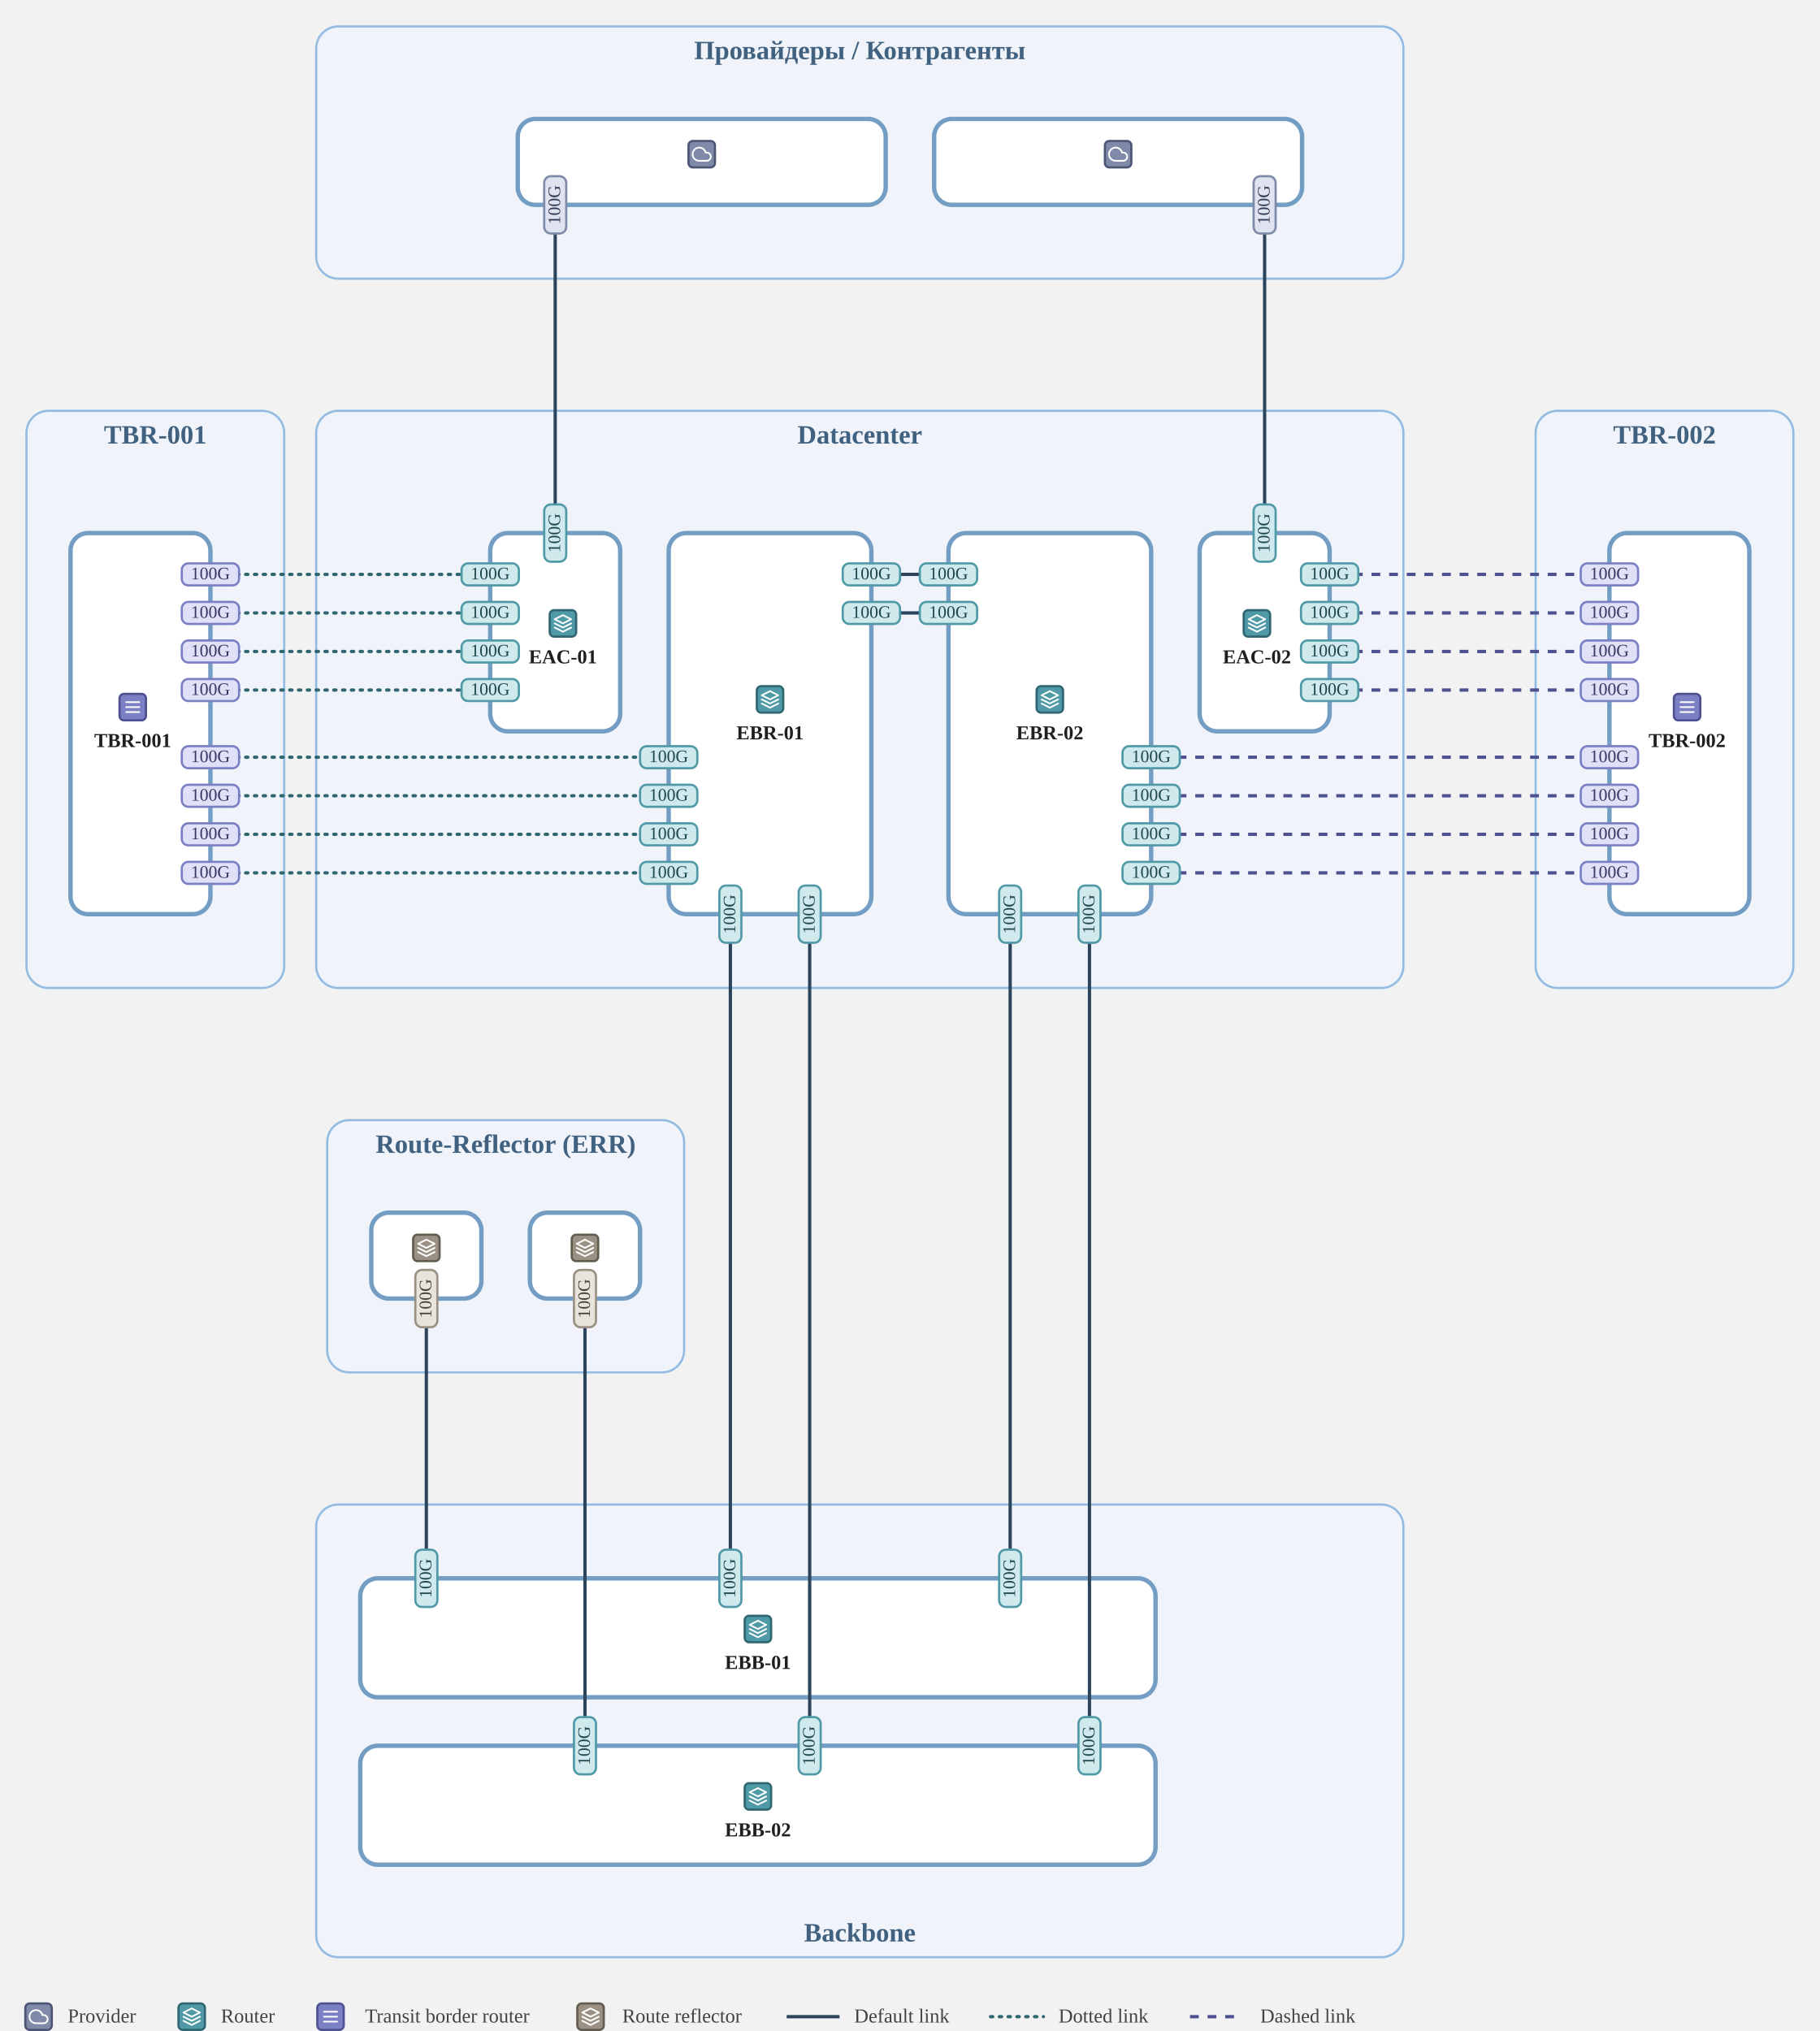
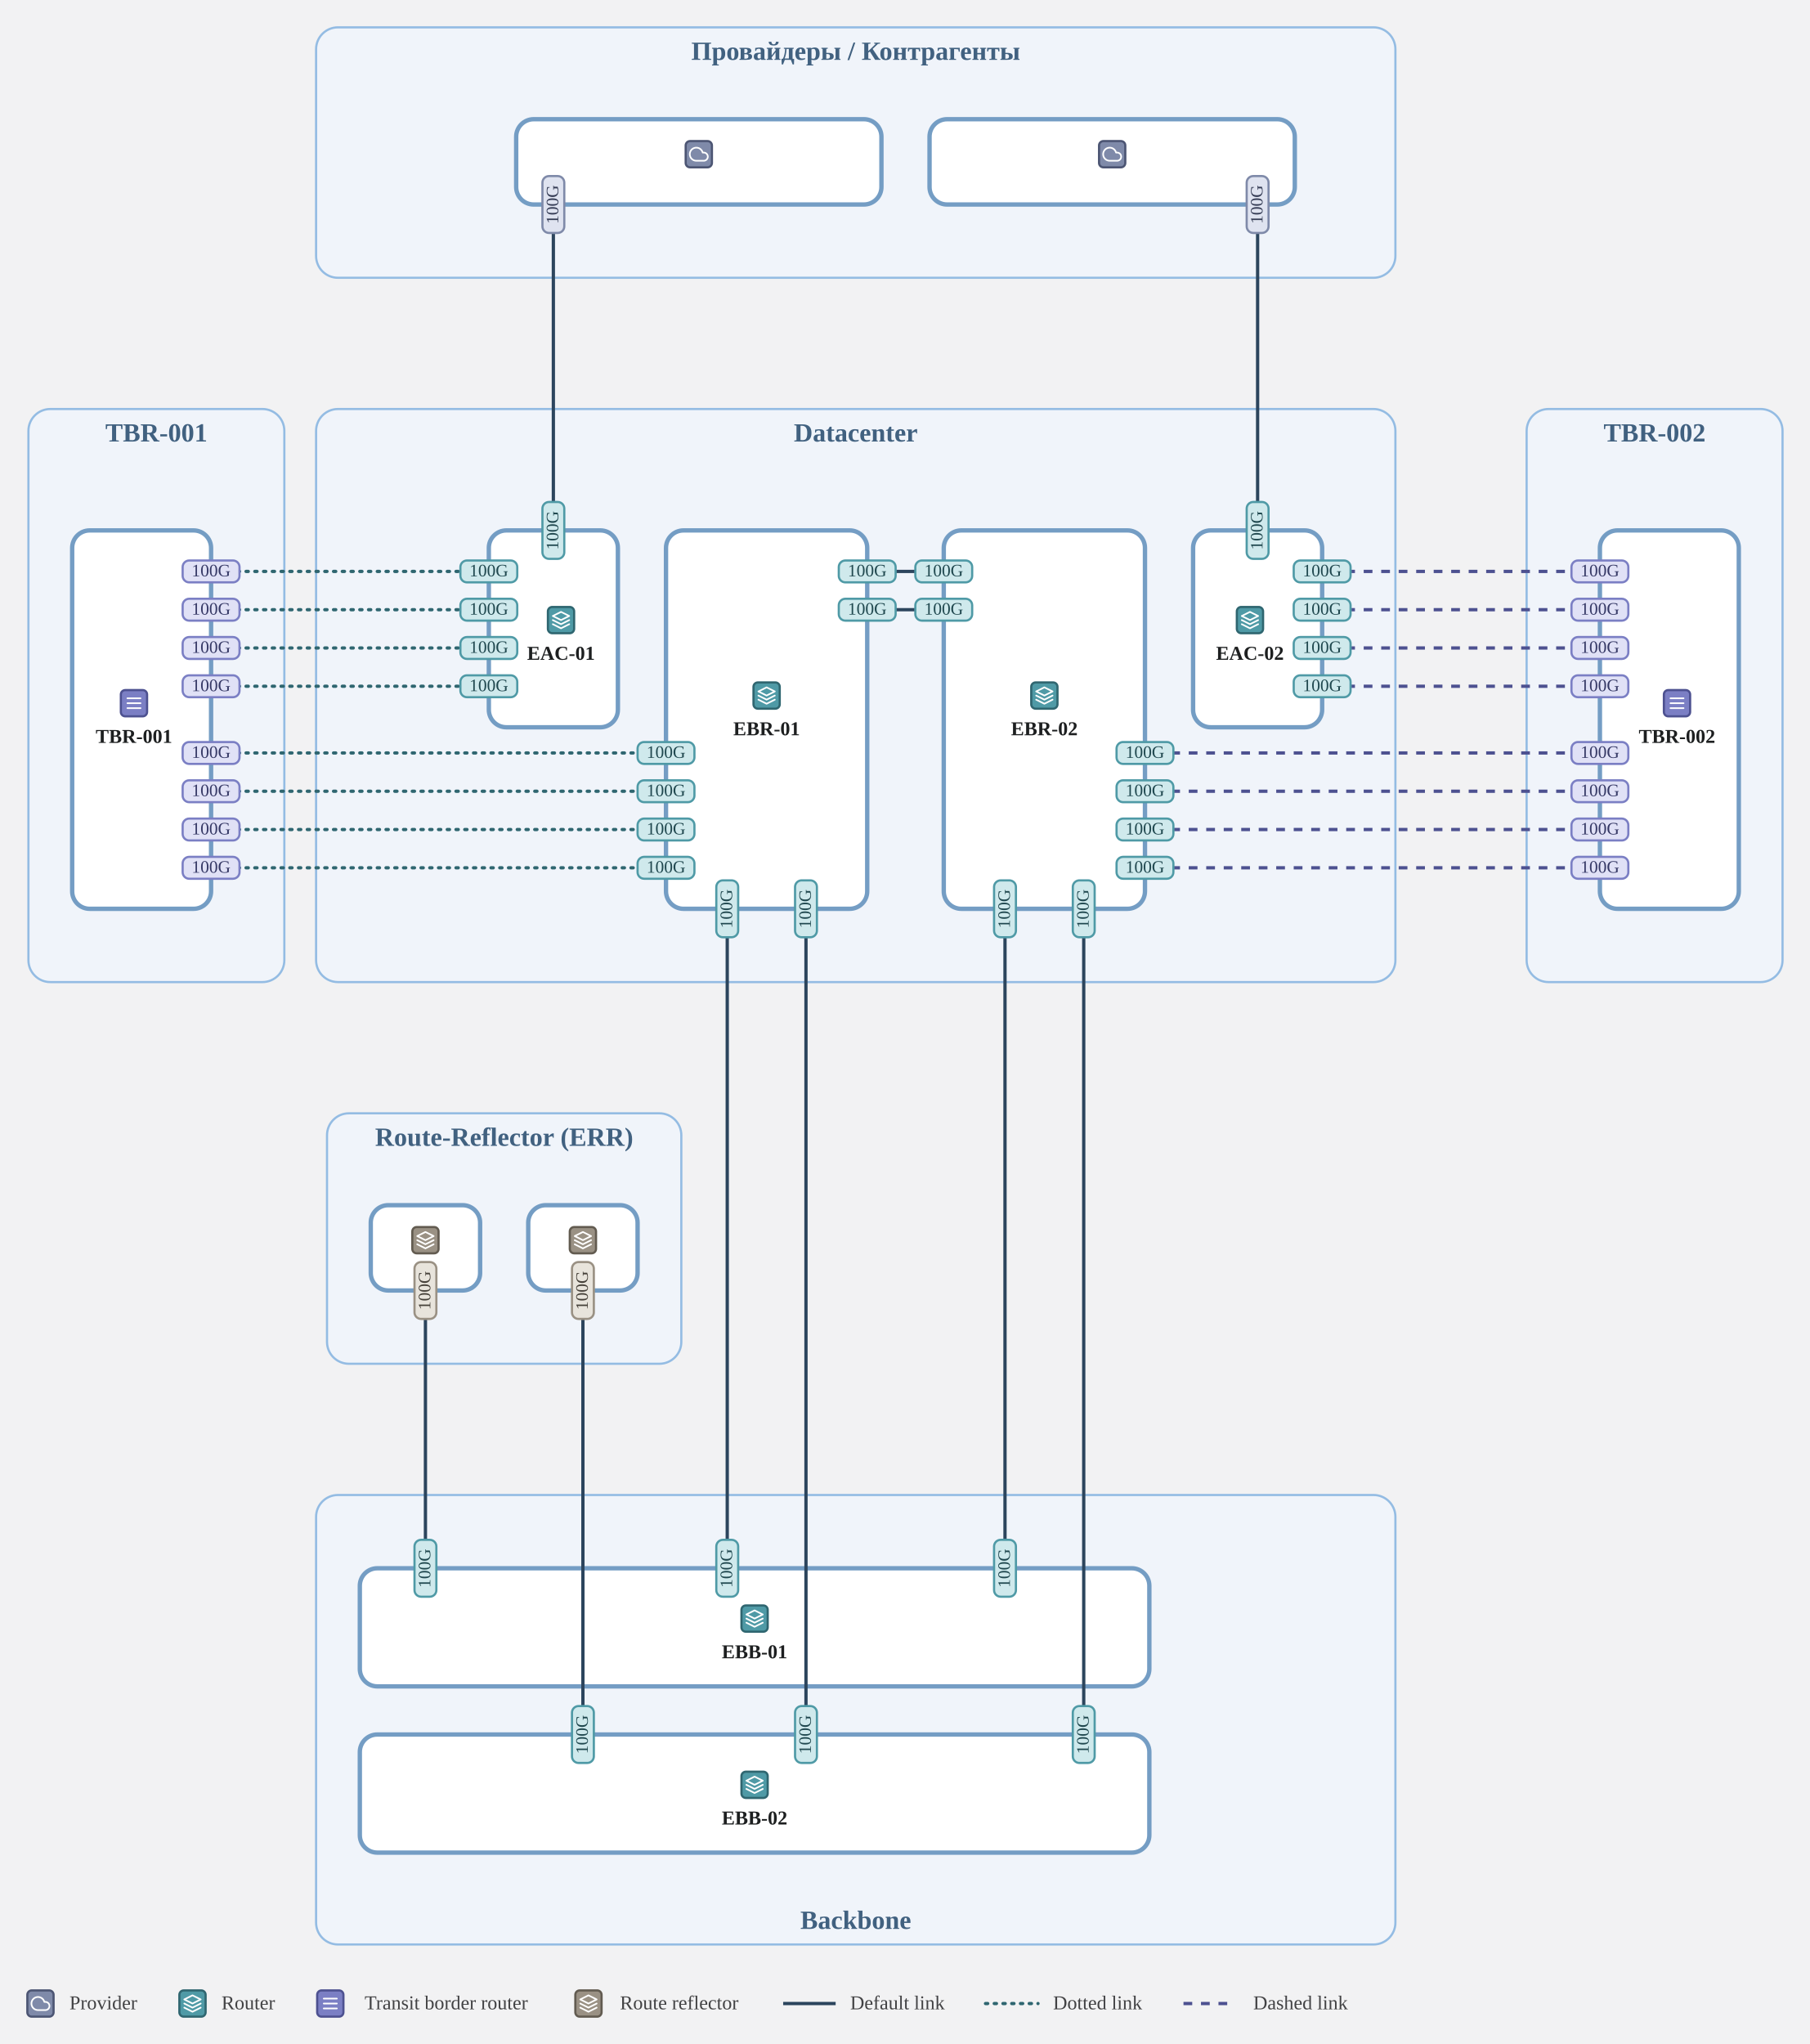
- <svg xmlns="http://www.w3.org/2000/svg" class="portograph network" viewBox="0 0 826.039 922" width="826.039" height="922">
+ <svg xmlns="http://www.w3.org/2000/svg" class="portograph network" viewBox="-1 -0.5 827.539 934.5" width="827.539" height="934.5">
  <defs>
    <style type="text/css">.pg-canvas{fill:#f2f2f3}
.group-box{fill:#eef6ff;fill-opacity:0.55;stroke:#94bce3;stroke-dasharray:none}
.group-label{fill:#416180}
.node-body{fill:#ffffff;stroke:#749dc4}
.node-label{fill:#1d1f20}
.node-description{fill:#5d5d60;fill-opacity:1}
.icon-tile{fill:#749dc4;stroke:#416180}
.node-icon{fill:none;stroke:#ffffff;stroke-linecap:round;stroke-linejoin:round}
.pill{fill:#d6ebff;stroke:#749dc4}
.pill-label{fill:#2c455d}
.link-line{fill:none;stroke:#2c455d}
.link-label{fill:#5d5d60}
.multiplicity-label{fill:#416180}
.legend-label{fill:#424244}
.overlay-line{stroke:#7b7fc4;stroke-opacity:0.6}
.overlay-endpoint{fill:#7b7fc4;stroke:none}
.icon-tile.provider{fill:#7f8aa9;stroke:#4c5573}
.node-icon.provider{stroke:#ffffff}
.pill.provider{fill:#dfe3f0;stroke:#7f8aa9}
.pill-label.provider{fill:#353c55}
.icon-tile.router{fill:#4f9aa6;stroke:#2f6670}
.node-icon.router{stroke:#ffffff}
.pill.router{fill:#cfe9ec;stroke:#4f9aa6}
.pill-label.router{fill:#20484f}
.icon-tile.tbr{fill:#7b7fc4;stroke:#4d5190}
.node-icon.tbr{stroke:#ffffff}
.pill.tbr{fill:#e0e1f6;stroke:#7b7fc4}
.pill-label.tbr{fill:#363966}
.icon-tile.rr{fill:#9a9184;stroke:#625b50}
.node-icon.rr{stroke:#ffffff}
.pill.rr{fill:#e8e4dc;stroke:#9a9184}
.pill-label.rr{fill:#46413a}
.link-line.dotted{stroke:#2f6670;stroke-dasharray:1 3;stroke-linecap:round}
.link-line.dashed{stroke:#4d5190;stroke-dasharray:4 4}
.pill.uplink{fill:#94bce3}
.pill-label.uplink{fill:#2c455d}
.pill.downlink{fill:#d6ebff}
.pill-label.downlink{fill:#2c455d}
.pill.peer{fill:#c4c6ea}
.pill-label.peer{fill:#363966}
.pill.mgmt{fill:#d3cdc1}
.pill-label.mgmt{fill:#46413a}
.pill.lag{fill:#a9d6db}
.pill-label.lag{fill:#20484f}
.pill.loopback{fill:none;stroke:#94bce3}
.pill.up{stroke:#2c455d}
.pill.down{stroke:#597ea3;stroke-dasharray:2 2}
.pill.admin-down{stroke:#98989b;stroke-dasharray:2 2;fill:#e7e7ea}
.pill-label.admin-down{fill:#5d5d60}
.pill.degraded{stroke:#1d1f20;stroke-dasharray:none}
.port.unused{opacity:0.45}
@media (prefers-color-scheme: dark){
  .pg-canvas{fill:#1d2d3d}
  .group-box{fill:#2c455d;fill-opacity:0.55;stroke:#597ea3;stroke-dasharray:none}
  .group-label{fill:#b5d9fd}
  .node-body{fill:#1d2d3d;stroke:#94bce3}
  .node-label{fill:#eef6ff}
  .node-description{fill:#b5d9fd;fill-opacity:1}
  .icon-tile{fill:#749dc4;stroke:#b5d9fd}
  .node-icon{fill:none;stroke:#ffffff;stroke-linecap:round;stroke-linejoin:round}
  .pill{fill:#2c455d;stroke:#94bce3}
  .pill-label{fill:#d6ebff}
  .link-line{fill:none;stroke:#b5d9fd}
  .link-label{fill:#b5d9fd}
  .multiplicity-label{fill:#d6ebff}
  .legend-label{fill:#d6ebff}
  .overlay-line{stroke:#a2a5d9;stroke-opacity:0.6}
  .overlay-endpoint{fill:#a2a5d9;stroke:none}
  .icon-tile.provider{fill:#7f8aa9;stroke:#c3cadf}
  .node-icon.provider{stroke:#ffffff}
  .pill.provider{fill:#353c55;stroke:#a3adc7}
  .pill-label.provider{fill:#dfe3f0}
  .icon-tile.router{fill:#4f9aa6;stroke:#a9d6db}
  .node-icon.router{stroke:#ffffff}
  .pill.router{fill:#20484f;stroke:#7dbcc4}
  .pill-label.router{fill:#cfe9ec}
  .icon-tile.tbr{fill:#7b7fc4;stroke:#c4c6ea}
  .node-icon.tbr{stroke:#ffffff}
  .pill.tbr{fill:#363966;stroke:#a2a5d9}
  .pill-label.tbr{fill:#e0e1f6}
  .icon-tile.rr{fill:#9a9184;stroke:#d3cdc1}
  .node-icon.rr{stroke:#ffffff}
  .pill.rr{fill:#46413a;stroke:#b8b0a2}
  .pill-label.rr{fill:#e8e4dc}
  .link-line.dotted{stroke:#7dbcc4;stroke-dasharray:1 3;stroke-linecap:round}
  .link-line.dashed{stroke:#a2a5d9;stroke-dasharray:4 4}
  .pill.uplink{fill:#597ea3}
  .pill-label.uplink{fill:#eef6ff}
  .pill.downlink{fill:#2c455d}
  .pill-label.downlink{fill:#eef6ff}
  .pill.peer{fill:#363966}
  .pill-label.peer{fill:#e0e1f6}
  .pill.mgmt{fill:#46413a}
  .pill-label.mgmt{fill:#e8e4dc}
  .pill.lag{fill:#20484f}
  .pill-label.lag{fill:#cfe9ec}
  .pill.loopback{fill:none;stroke:#749dc4}
  .pill.up{stroke:#d6ebff}
  .pill.down{stroke:#94bce3;stroke-dasharray:2 2}
  .pill.admin-down{stroke:#749dc4;stroke-dasharray:2 2;fill:#1d2d3d}
  .pill-label.admin-down{fill:#94bce3}
  .pill.degraded{stroke:#ffffff;stroke-dasharray:none}
  .port.unused{opacity:0.45}
}
@media print{
  .pg-canvas{fill:#ffffff}
  .group-box{fill:none;fill-opacity:1;stroke:#98989b;stroke-dasharray:none}
  .group-label{fill:#5d5d60}
  .node-body{fill:#ffffff;stroke:#424244}
  .node-label{fill:#000000}
  .node-description{fill:#5d5d60;fill-opacity:1}
  .icon-tile{fill:#7a7a7d;stroke:#2b2b2d}
  .node-icon{fill:none;stroke:#ffffff;stroke-linecap:round;stroke-linejoin:round}
  .pill{fill:#f5f5f8;stroke:#7a7a7d}
  .pill-label{fill:#000000}
  .link-line{fill:none;stroke:#000000}
  .link-label{fill:#5d5d60}
  .multiplicity-label{fill:#000000}
  .legend-label{fill:#000000}
  .overlay-line{stroke:#7a7a7d;stroke-opacity:0.7}
  .overlay-endpoint{fill:#7a7a7d;stroke:none}
  .icon-tile.provider{fill:#d4d4d7;stroke:#2b2b2d}
  .node-icon.provider{stroke:#2b2b2d}
  .pill.provider{fill:#f5f5f8;stroke:#7a7a7d}
  .pill-label.provider{fill:#000000}
  .icon-tile.router{fill:#5d5d60;stroke:#2b2b2d}
  .node-icon.router{stroke:#ffffff}
  .pill.router{fill:#f5f5f8;stroke:#7a7a7d}
  .pill-label.router{fill:#000000}
  .icon-tile.tbr{fill:#98989b;stroke:#2b2b2d}
  .node-icon.tbr{stroke:#ffffff}
  .pill.tbr{fill:#f5f5f8;stroke:#7a7a7d}
  .pill-label.tbr{fill:#000000}
  .icon-tile.rr{fill:#2b2b2d;stroke:#2b2b2d}
  .node-icon.rr{stroke:#ffffff}
  .pill.rr{fill:#f5f5f8;stroke:#7a7a7d}
  .pill-label.rr{fill:#000000}
  .link-line.dotted{stroke:#5d5d60;stroke-dasharray:1 3;stroke-linecap:round}
  .link-line.dashed{stroke:#5d5d60;stroke-dasharray:4 4}
  .pill.uplink{fill:#b7b7ba}
  .pill-label.uplink{fill:#000000}
  .pill.downlink{fill:#f5f5f8}
  .pill-label.downlink{fill:#000000}
  .pill.peer{fill:#d4d4d7}
  .pill-label.peer{fill:#000000}
  .pill.mgmt{fill:#e7e7ea}
  .pill-label.mgmt{fill:#000000}
  .pill.lag{fill:#98989b}
  .pill-label.lag{fill:#000000}
  .pill.loopback{fill:none;stroke:#98989b}
  .pill.up{stroke:#000000}
  .pill.down{stroke:#5d5d60;stroke-dasharray:2 2}
  .pill.admin-down{stroke:#7a7a7d;stroke-dasharray:2 2;fill:#ffffff}
  .pill-label.admin-down{fill:#7a7a7d}
  .pill.degraded{stroke:#000000;stroke-dasharray:3 1}
  .port.unused{opacity:0.45}
}
.pg-w-1{stroke-width:1px!important}
.pg-w-1_5{stroke-width:1.5px!important}
.pg-w-2{stroke-width:2px!important}
.pg-f-8-400{font-family:Arial, Helvetica, sans-serif!important;font-size:8px!important;font-weight:400!important;letter-spacing:normal!important;font-stretch:normal!important;text-transform:none!important;word-spacing:normal!important;writing-mode:horizontal-tb!important;dominant-baseline:auto!important}
.pg-f-9-700{font-family:Arial, Helvetica, sans-serif!important;font-size:9px!important;font-weight:700!important;letter-spacing:normal!important;font-stretch:normal!important;text-transform:none!important;word-spacing:normal!important;writing-mode:horizontal-tb!important;dominant-baseline:auto!important}
.pg-f-12-700{font-family:Arial, Helvetica, sans-serif!important;font-size:12px!important;font-weight:700!important;letter-spacing:normal!important;font-stretch:normal!important;text-transform:none!important;word-spacing:normal!important;writing-mode:horizontal-tb!important;dominant-baseline:auto!important}
.pg-f-9-400{font-family:Arial, Helvetica, sans-serif!important;font-size:9px!important;font-weight:400!important;letter-spacing:normal!important;font-stretch:normal!important;text-transform:none!important;word-spacing:normal!important;writing-mode:horizontal-tb!important;dominant-baseline:auto!important}</style>
    <symbol id="pg-icon-cloud" viewBox="0 0 24 24">
      <path d="M18 10h-1.26A8 8 0 109 20h9a5 5 0 000-10z" />
    </symbol>
    <symbol id="pg-icon-router" viewBox="0 0 24 24">
      <path d="M12 2L2 7l10 5 10-5-10-5zM2 17l10 5 10-5M2 12l10 5 10-5" />
    </symbol>
    <symbol id="pg-icon-switch" viewBox="0 0 24 24">
      <path d="M4 6h16M4 12h16M4 18h16" />
    </symbol>
  </defs>
-   <rect class="pg-canvas" x="0" y="0" width="826.039" height="922" />
+   <rect class="pg-canvas" x="-1" y="-0.5" width="827.539" height="934.5" />
  <g class="groups">
    <g class="group" data-id="providers" data-node-class="provider">
      <rect class="group-box provider pg-w-1" x="143.524" y="12" width="493.505" height="114.5" rx="10" ry="10" />
    </g>
    <g class="group" data-id="datacenter" data-node-class="router">
      <rect class="group-box router pg-w-1" x="143.524" y="186.5" width="493.505" height="262" rx="10" ry="10" />
    </g>
    <g class="group" data-id="tbr-left" data-node-class="tbr">
      <rect class="group-box tbr pg-w-1" x="12" y="186.5" width="117.01" height="262" rx="10" ry="10" />
    </g>
    <g class="group" data-id="tbr-right" data-node-class="tbr">
      <rect class="group-box tbr pg-w-1" x="697.029" y="186.5" width="117.01" height="262" rx="10" ry="10" />
    </g>
    <g class="group" data-id="route-reflector" data-node-class="rr">
      <rect class="group-box rr pg-w-1" x="148.524" y="508.5" width="162" height="114.5" rx="10" ry="10" />
    </g>
    <g class="group" data-id="backbone" data-node-class="router">
      <rect class="group-box router pg-w-1" x="143.524" y="683" width="493.505" height="205.5" rx="10" ry="10" />
    </g>
  </g>
  <g class="nodes crossed-bars">
    <g class="node router" data-owner="EBB-01">
      <rect class="node-body router pg-w-2" x="163.524" y="716.5" width="360.995" height="54" rx="8" ry="8" />
    </g>
  </g>
  <g class="links">
    <g class="link" data-id="link-1">
      <path class="link-line pg-w-1_5" d="M252.015 93 L252.015 242" />
    </g>
    <g class="link" data-id="link-2">
      <path class="link-line pg-w-1_5" d="M574.024 93 L574.024 242" />
    </g>
    <g class="link" data-id="link-3">
      <path class="link-line pg-w-1_5" d="M395.52 278.25 L430.52 278.25" />
    </g>
    <g class="link" data-id="link-4">
      <path class="link-line pg-w-1_5" d="M395.52 260.75 L430.52 260.75" />
    </g>
    <g class="link dotted" data-id="link-5">
      <path class="link-line dotted pg-w-1_5" d="M95.51 260.75 L222.51 260.75" />
    </g>
    <g class="link dotted" data-id="link-6">
      <path class="link-line dotted pg-w-1_5" d="M95.51 343.75 L303.52 343.75" />
    </g>
    <g class="link dotted" data-id="link-7">
      <path class="link-line dotted pg-w-1_5" d="M95.51 278.25 L222.51 278.25" />
    </g>
    <g class="link dotted" data-id="link-8">
      <path class="link-line dotted pg-w-1_5" d="M95.51 361.25 L303.52 361.25" />
    </g>
    <g class="link dotted" data-id="link-9">
      <path class="link-line dotted pg-w-1_5" d="M95.51 295.75 L222.51 295.75" />
    </g>
    <g class="link dotted" data-id="link-10">
      <path class="link-line dotted pg-w-1_5" d="M95.51 378.75 L303.52 378.75" />
    </g>
    <g class="link dotted" data-id="link-11">
      <path class="link-line dotted pg-w-1_5" d="M95.51 313.25 L222.51 313.25" />
    </g>
    <g class="link dotted" data-id="link-12">
      <path class="link-line dotted pg-w-1_5" d="M95.51 396.25 L303.52 396.25" />
    </g>
    <g class="link dashed" data-id="link-13">
      <path class="link-line dashed pg-w-1_5" d="M730.529 260.75 L603.529 260.75" />
    </g>
    <g class="link dashed" data-id="link-14">
      <path class="link-line dashed pg-w-1_5" d="M730.529 343.75 L522.52 343.75" />
    </g>
    <g class="link dashed" data-id="link-15">
      <path class="link-line dashed pg-w-1_5" d="M730.529 278.25 L603.529 278.25" />
    </g>
    <g class="link dashed" data-id="link-16">
      <path class="link-line dashed pg-w-1_5" d="M730.529 361.25 L522.52 361.25" />
    </g>
    <g class="link dashed" data-id="link-17">
      <path class="link-line dashed pg-w-1_5" d="M730.529 295.75 L603.529 295.75" />
    </g>
    <g class="link dashed" data-id="link-18">
      <path class="link-line dashed pg-w-1_5" d="M730.529 378.75 L522.52 378.75" />
    </g>
    <g class="link dashed" data-id="link-19">
      <path class="link-line dashed pg-w-1_5" d="M730.529 313.25 L603.529 313.25" />
    </g>
    <g class="link dashed" data-id="link-20">
      <path class="link-line dashed pg-w-1_5" d="M730.529 396.25 L522.52 396.25" />
    </g>
    <g class="link" data-id="link-21">
      <path class="link-line pg-w-1_5" d="M331.52 415 L331.52 497.75 L331.52 633.75 L331.52 716.5" />
    </g>
    <g class="link" data-id="link-22">
      <path class="link-line pg-w-1_5" d="M193.524 589.5 L193.524 716.5" />
    </g>
    <g class="link" data-id="link-23">
      <path class="link-line pg-w-1_5" d="M458.52 415 L458.52 497.75 L458.52 633.75 L458.52 716.5" />
    </g>
    <g class="link" data-id="link-24">
      <path class="link-line pg-w-1_5" d="M367.52 415 L367.52 497.75 L367.52 633.75 L367.52 792.5" />
    </g>
    <g class="link" data-id="link-25">
      <path class="link-line pg-w-1_5" d="M265.524 589.5 L265.524 792.5" />
    </g>
    <g class="link" data-id="link-26">
      <path class="link-line pg-w-1_5" d="M494.52 415 L494.52 497.75 L494.52 633.75 L494.52 792.5" />
    </g>
  </g>
  <g class="nodes">
    <g class="node provider" data-id="provider-1">
      <rect class="node-body provider pg-w-2" x="235.015" y="54" width="167.005" height="39" rx="8" ry="8" />
      <rect class="icon-tile provider pg-w-1" x="312.517" y="64" width="12" height="12" rx="2" ry="2" />
      <use class="node-icon provider pg-w-2" href="#pg-icon-cloud" x="314.017" y="65.5" width="9" height="9" />
      <g class="port provider" data-id="provider-1.100G#1">
        <rect class="pill provider pg-w-1" x="247.015" y="80" width="10" height="26" rx="3" ry="3" />
        <text class="pill-label provider pg-f-8-400" data-owner="provider-1.100G#1" text-anchor="middle" transform="rotate(-90 252.0146 93)">
          <tspan x="252.015" y="95.242">100G</tspan>
        </text>
      </g>
    </g>
    <g class="node provider" data-id="provider-2">
      <rect class="node-body provider pg-w-2" x="424.02" y="54" width="167.005" height="39" rx="8" ry="8" />
      <rect class="icon-tile provider pg-w-1" x="501.522" y="64" width="12" height="12" rx="2" ry="2" />
      <use class="node-icon provider pg-w-2" href="#pg-icon-cloud" x="503.022" y="65.5" width="9" height="9" />
      <g class="port provider" data-id="provider-2.100G#1">
        <rect class="pill provider pg-w-1" x="569.024" y="80" width="10" height="26" rx="3" ry="3" />
        <text class="pill-label provider pg-f-8-400" data-owner="provider-2.100G#1" text-anchor="middle" transform="rotate(-90 574.0244 93)">
          <tspan x="574.024" y="95.242">100G</tspan>
        </text>
      </g>
    </g>
    <g class="node router" data-id="EAC-01">
      <rect class="node-body router pg-w-2" x="222.51" y="242" width="59.01" height="90" rx="8" ry="8" />
      <rect class="icon-tile router pg-w-1" x="249.515" y="277" width="12" height="12" rx="2" ry="2" />
      <use class="node-icon router pg-w-2" href="#pg-icon-router" x="251.015" y="278.5" width="9" height="9" />
      <text class="node-label router pg-f-9-700" data-owner="EAC-01" text-anchor="middle">
        <tspan x="255.515" y="301.147">EAC-01</tspan>
      </text>
      <g class="port router" data-id="EAC-01.100G#1">
        <rect class="pill router pg-w-1" x="247.015" y="229" width="10" height="26" rx="3" ry="3" />
        <text class="pill-label router pg-f-8-400" data-owner="EAC-01.100G#1" text-anchor="middle" transform="rotate(-90 252.0146 242)">
          <tspan x="252.015" y="244.242">100G</tspan>
        </text>
      </g>
      <g class="port router" data-id="EAC-01.100G#2">
        <rect class="pill router pg-w-1" x="209.51" y="255.75" width="26" height="10" rx="3" ry="3" />
        <text class="pill-label router pg-f-8-400" data-owner="EAC-01.100G#2" text-anchor="middle">
          <tspan x="222.51" y="262.992">100G</tspan>
        </text>
      </g>
      <g class="port router" data-id="EAC-01.100G#3">
        <rect class="pill router pg-w-1" x="209.51" y="273.25" width="26" height="10" rx="3" ry="3" />
        <text class="pill-label router pg-f-8-400" data-owner="EAC-01.100G#3" text-anchor="middle">
          <tspan x="222.51" y="280.492">100G</tspan>
        </text>
      </g>
      <g class="port router" data-id="EAC-01.100G#4">
        <rect class="pill router pg-w-1" x="209.51" y="290.75" width="26" height="10" rx="3" ry="3" />
        <text class="pill-label router pg-f-8-400" data-owner="EAC-01.100G#4" text-anchor="middle">
          <tspan x="222.51" y="297.992">100G</tspan>
        </text>
      </g>
      <g class="port router" data-id="EAC-01.100G#5">
        <rect class="pill router pg-w-1" x="209.51" y="308.25" width="26" height="10" rx="3" ry="3" />
        <text class="pill-label router pg-f-8-400" data-owner="EAC-01.100G#5" text-anchor="middle">
          <tspan x="222.51" y="315.492">100G</tspan>
        </text>
      </g>
    </g>
    <g class="node router" data-id="EBR-01">
      <rect class="node-body router pg-w-2" x="303.52" y="242" width="92" height="173" rx="8" ry="8" />
      <rect class="icon-tile router pg-w-1" x="343.52" y="311.5" width="12" height="12" rx="2" ry="2" />
      <use class="node-icon router pg-w-2" href="#pg-icon-router" x="345.02" y="313" width="9" height="9" />
      <text class="node-label router pg-f-9-700" data-owner="EBR-01" text-anchor="middle">
        <tspan x="349.52" y="335.647">EBR-01</tspan>
      </text>
      <g class="port router" data-id="EBR-01.100G#1">
        <rect class="pill router pg-w-1" x="382.52" y="273.25" width="26" height="10" rx="3" ry="3" />
        <text class="pill-label router pg-f-8-400" data-owner="EBR-01.100G#1" text-anchor="middle">
          <tspan x="395.52" y="280.492">100G</tspan>
        </text>
      </g>
      <g class="port router" data-id="EBR-01.100G#2">
        <rect class="pill router pg-w-1" x="382.52" y="255.75" width="26" height="10" rx="3" ry="3" />
        <text class="pill-label router pg-f-8-400" data-owner="EBR-01.100G#2" text-anchor="middle">
          <tspan x="395.52" y="262.992">100G</tspan>
        </text>
      </g>
      <g class="port router" data-id="EBR-01.100G#3">
        <rect class="pill router pg-w-1" x="290.52" y="338.75" width="26" height="10" rx="3" ry="3" />
        <text class="pill-label router pg-f-8-400" data-owner="EBR-01.100G#3" text-anchor="middle">
          <tspan x="303.52" y="345.992">100G</tspan>
        </text>
      </g>
      <g class="port router" data-id="EBR-01.100G#4">
        <rect class="pill router pg-w-1" x="290.52" y="356.25" width="26" height="10" rx="3" ry="3" />
        <text class="pill-label router pg-f-8-400" data-owner="EBR-01.100G#4" text-anchor="middle">
          <tspan x="303.52" y="363.492">100G</tspan>
        </text>
      </g>
      <g class="port router" data-id="EBR-01.100G#5">
        <rect class="pill router pg-w-1" x="290.52" y="373.75" width="26" height="10" rx="3" ry="3" />
        <text class="pill-label router pg-f-8-400" data-owner="EBR-01.100G#5" text-anchor="middle">
          <tspan x="303.52" y="380.992">100G</tspan>
        </text>
      </g>
      <g class="port router" data-id="EBR-01.100G#6">
        <rect class="pill router pg-w-1" x="290.52" y="391.25" width="26" height="10" rx="3" ry="3" />
        <text class="pill-label router pg-f-8-400" data-owner="EBR-01.100G#6" text-anchor="middle">
          <tspan x="303.52" y="398.492">100G</tspan>
        </text>
      </g>
      <g class="port router" data-id="EBR-01.100G#7">
        <rect class="pill router pg-w-1" x="326.52" y="402" width="10" height="26" rx="3" ry="3" />
        <text class="pill-label router pg-f-8-400" data-owner="EBR-01.100G#7" text-anchor="middle" transform="rotate(-90 331.5195 415)">
          <tspan x="331.52" y="417.242">100G</tspan>
        </text>
      </g>
      <g class="port router" data-id="EBR-01.100G#8">
        <rect class="pill router pg-w-1" x="362.52" y="402" width="10" height="26" rx="3" ry="3" />
        <text class="pill-label router pg-f-8-400" data-owner="EBR-01.100G#8" text-anchor="middle" transform="rotate(-90 367.5195 415)">
          <tspan x="367.52" y="417.242">100G</tspan>
        </text>
      </g>
    </g>
    <g class="node router" data-id="EBR-02">
      <rect class="node-body router pg-w-2" x="430.52" y="242" width="92" height="173" rx="8" ry="8" />
      <rect class="icon-tile router pg-w-1" x="470.52" y="311.5" width="12" height="12" rx="2" ry="2" />
      <use class="node-icon router pg-w-2" href="#pg-icon-router" x="472.02" y="313" width="9" height="9" />
      <text class="node-label router pg-f-9-700" data-owner="EBR-02" text-anchor="middle">
        <tspan x="476.52" y="335.647">EBR-02</tspan>
      </text>
      <g class="port router" data-id="EBR-02.100G#1">
        <rect class="pill router pg-w-1" x="417.52" y="273.25" width="26" height="10" rx="3" ry="3" />
        <text class="pill-label router pg-f-8-400" data-owner="EBR-02.100G#1" text-anchor="middle">
          <tspan x="430.52" y="280.492">100G</tspan>
        </text>
      </g>
      <g class="port router" data-id="EBR-02.100G#2">
        <rect class="pill router pg-w-1" x="417.52" y="255.75" width="26" height="10" rx="3" ry="3" />
        <text class="pill-label router pg-f-8-400" data-owner="EBR-02.100G#2" text-anchor="middle">
          <tspan x="430.52" y="262.992">100G</tspan>
        </text>
      </g>
      <g class="port router" data-id="EBR-02.100G#3">
        <rect class="pill router pg-w-1" x="509.52" y="338.75" width="26" height="10" rx="3" ry="3" />
        <text class="pill-label router pg-f-8-400" data-owner="EBR-02.100G#3" text-anchor="middle">
          <tspan x="522.52" y="345.992">100G</tspan>
        </text>
      </g>
      <g class="port router" data-id="EBR-02.100G#4">
        <rect class="pill router pg-w-1" x="509.52" y="356.25" width="26" height="10" rx="3" ry="3" />
        <text class="pill-label router pg-f-8-400" data-owner="EBR-02.100G#4" text-anchor="middle">
          <tspan x="522.52" y="363.492">100G</tspan>
        </text>
      </g>
      <g class="port router" data-id="EBR-02.100G#5">
        <rect class="pill router pg-w-1" x="509.52" y="373.75" width="26" height="10" rx="3" ry="3" />
        <text class="pill-label router pg-f-8-400" data-owner="EBR-02.100G#5" text-anchor="middle">
          <tspan x="522.52" y="380.992">100G</tspan>
        </text>
      </g>
      <g class="port router" data-id="EBR-02.100G#6">
        <rect class="pill router pg-w-1" x="509.52" y="391.25" width="26" height="10" rx="3" ry="3" />
        <text class="pill-label router pg-f-8-400" data-owner="EBR-02.100G#6" text-anchor="middle">
          <tspan x="522.52" y="398.492">100G</tspan>
        </text>
      </g>
      <g class="port router" data-id="EBR-02.100G#7">
        <rect class="pill router pg-w-1" x="453.52" y="402" width="10" height="26" rx="3" ry="3" />
        <text class="pill-label router pg-f-8-400" data-owner="EBR-02.100G#7" text-anchor="middle" transform="rotate(-90 458.5195 415)">
          <tspan x="458.52" y="417.242">100G</tspan>
        </text>
      </g>
      <g class="port router" data-id="EBR-02.100G#8">
        <rect class="pill router pg-w-1" x="489.52" y="402" width="10" height="26" rx="3" ry="3" />
        <text class="pill-label router pg-f-8-400" data-owner="EBR-02.100G#8" text-anchor="middle" transform="rotate(-90 494.5195 415)">
          <tspan x="494.52" y="417.242">100G</tspan>
        </text>
      </g>
    </g>
    <g class="node router" data-id="EAC-02">
      <rect class="node-body router pg-w-2" x="544.52" y="242" width="59.01" height="90" rx="8" ry="8" />
      <rect class="icon-tile router pg-w-1" x="564.524" y="277" width="12" height="12" rx="2" ry="2" />
      <use class="node-icon router pg-w-2" href="#pg-icon-router" x="566.024" y="278.5" width="9" height="9" />
      <text class="node-label router pg-f-9-700" data-owner="EAC-02" text-anchor="middle">
        <tspan x="570.524" y="301.147">EAC-02</tspan>
      </text>
      <g class="port router" data-id="EAC-02.100G#1">
        <rect class="pill router pg-w-1" x="569.024" y="229" width="10" height="26" rx="3" ry="3" />
        <text class="pill-label router pg-f-8-400" data-owner="EAC-02.100G#1" text-anchor="middle" transform="rotate(-90 574.0244 242)">
          <tspan x="574.024" y="244.242">100G</tspan>
        </text>
      </g>
      <g class="port router" data-id="EAC-02.100G#2">
        <rect class="pill router pg-w-1" x="590.529" y="255.75" width="26" height="10" rx="3" ry="3" />
        <text class="pill-label router pg-f-8-400" data-owner="EAC-02.100G#2" text-anchor="middle">
          <tspan x="603.529" y="262.992">100G</tspan>
        </text>
      </g>
      <g class="port router" data-id="EAC-02.100G#3">
        <rect class="pill router pg-w-1" x="590.529" y="273.25" width="26" height="10" rx="3" ry="3" />
        <text class="pill-label router pg-f-8-400" data-owner="EAC-02.100G#3" text-anchor="middle">
          <tspan x="603.529" y="280.492">100G</tspan>
        </text>
      </g>
      <g class="port router" data-id="EAC-02.100G#4">
        <rect class="pill router pg-w-1" x="590.529" y="290.75" width="26" height="10" rx="3" ry="3" />
        <text class="pill-label router pg-f-8-400" data-owner="EAC-02.100G#4" text-anchor="middle">
          <tspan x="603.529" y="297.992">100G</tspan>
        </text>
      </g>
      <g class="port router" data-id="EAC-02.100G#5">
        <rect class="pill router pg-w-1" x="590.529" y="308.25" width="26" height="10" rx="3" ry="3" />
        <text class="pill-label router pg-f-8-400" data-owner="EAC-02.100G#5" text-anchor="middle">
          <tspan x="603.529" y="315.492">100G</tspan>
        </text>
      </g>
    </g>
    <g class="node tbr" data-id="TBR-001">
      <rect class="node-body tbr pg-w-2" x="32" y="242" width="63.51" height="173" rx="8" ry="8" />
      <rect class="icon-tile tbr pg-w-1" x="54.255" y="315" width="12" height="12" rx="2" ry="2" />
      <use class="node-icon tbr pg-w-2" href="#pg-icon-switch" x="55.755" y="316.5" width="9" height="9" />
      <text class="node-label tbr pg-f-9-700" data-owner="TBR-001" text-anchor="middle">
        <tspan x="60.255" y="339.147">TBR-001</tspan>
      </text>
      <g class="port tbr" data-id="TBR-001.100G#1">
        <rect class="pill tbr pg-w-1" x="82.51" y="255.75" width="26" height="10" rx="3" ry="3" />
        <text class="pill-label tbr pg-f-8-400" data-owner="TBR-001.100G#1" text-anchor="middle">
          <tspan x="95.51" y="262.992">100G</tspan>
        </text>
      </g>
      <g class="port tbr" data-id="TBR-001.100G#2">
        <rect class="pill tbr pg-w-1" x="82.51" y="338.75" width="26" height="10" rx="3" ry="3" />
        <text class="pill-label tbr pg-f-8-400" data-owner="TBR-001.100G#2" text-anchor="middle">
          <tspan x="95.51" y="345.992">100G</tspan>
        </text>
      </g>
      <g class="port tbr" data-id="TBR-001.100G#3">
        <rect class="pill tbr pg-w-1" x="82.51" y="273.25" width="26" height="10" rx="3" ry="3" />
        <text class="pill-label tbr pg-f-8-400" data-owner="TBR-001.100G#3" text-anchor="middle">
          <tspan x="95.51" y="280.492">100G</tspan>
        </text>
      </g>
      <g class="port tbr" data-id="TBR-001.100G#4">
        <rect class="pill tbr pg-w-1" x="82.51" y="356.25" width="26" height="10" rx="3" ry="3" />
        <text class="pill-label tbr pg-f-8-400" data-owner="TBR-001.100G#4" text-anchor="middle">
          <tspan x="95.51" y="363.492">100G</tspan>
        </text>
      </g>
      <g class="port tbr" data-id="TBR-001.100G#5">
        <rect class="pill tbr pg-w-1" x="82.51" y="290.75" width="26" height="10" rx="3" ry="3" />
        <text class="pill-label tbr pg-f-8-400" data-owner="TBR-001.100G#5" text-anchor="middle">
          <tspan x="95.51" y="297.992">100G</tspan>
        </text>
      </g>
      <g class="port tbr" data-id="TBR-001.100G#6">
        <rect class="pill tbr pg-w-1" x="82.51" y="373.75" width="26" height="10" rx="3" ry="3" />
        <text class="pill-label tbr pg-f-8-400" data-owner="TBR-001.100G#6" text-anchor="middle">
          <tspan x="95.51" y="380.992">100G</tspan>
        </text>
      </g>
      <g class="port tbr" data-id="TBR-001.100G#7">
        <rect class="pill tbr pg-w-1" x="82.51" y="308.25" width="26" height="10" rx="3" ry="3" />
        <text class="pill-label tbr pg-f-8-400" data-owner="TBR-001.100G#7" text-anchor="middle">
          <tspan x="95.51" y="315.492">100G</tspan>
        </text>
      </g>
      <g class="port tbr" data-id="TBR-001.100G#8">
        <rect class="pill tbr pg-w-1" x="82.51" y="391.25" width="26" height="10" rx="3" ry="3" />
        <text class="pill-label tbr pg-f-8-400" data-owner="TBR-001.100G#8" text-anchor="middle">
          <tspan x="95.51" y="398.492">100G</tspan>
        </text>
      </g>
    </g>
    <g class="node tbr" data-id="TBR-002">
      <rect class="node-body tbr pg-w-2" x="730.529" y="242" width="63.51" height="173" rx="8" ry="8" />
      <rect class="icon-tile tbr pg-w-1" x="759.784" y="315" width="12" height="12" rx="2" ry="2" />
      <use class="node-icon tbr pg-w-2" href="#pg-icon-switch" x="761.284" y="316.5" width="9" height="9" />
      <text class="node-label tbr pg-f-9-700" data-owner="TBR-002" text-anchor="middle">
        <tspan x="765.784" y="339.147">TBR-002</tspan>
      </text>
      <g class="port tbr" data-id="TBR-002.100G#1">
        <rect class="pill tbr pg-w-1" x="717.529" y="255.75" width="26" height="10" rx="3" ry="3" />
        <text class="pill-label tbr pg-f-8-400" data-owner="TBR-002.100G#1" text-anchor="middle">
          <tspan x="730.529" y="262.992">100G</tspan>
        </text>
      </g>
      <g class="port tbr" data-id="TBR-002.100G#2">
        <rect class="pill tbr pg-w-1" x="717.529" y="338.75" width="26" height="10" rx="3" ry="3" />
        <text class="pill-label tbr pg-f-8-400" data-owner="TBR-002.100G#2" text-anchor="middle">
          <tspan x="730.529" y="345.992">100G</tspan>
        </text>
      </g>
      <g class="port tbr" data-id="TBR-002.100G#3">
        <rect class="pill tbr pg-w-1" x="717.529" y="273.25" width="26" height="10" rx="3" ry="3" />
        <text class="pill-label tbr pg-f-8-400" data-owner="TBR-002.100G#3" text-anchor="middle">
          <tspan x="730.529" y="280.492">100G</tspan>
        </text>
      </g>
      <g class="port tbr" data-id="TBR-002.100G#4">
        <rect class="pill tbr pg-w-1" x="717.529" y="356.25" width="26" height="10" rx="3" ry="3" />
        <text class="pill-label tbr pg-f-8-400" data-owner="TBR-002.100G#4" text-anchor="middle">
          <tspan x="730.529" y="363.492">100G</tspan>
        </text>
      </g>
      <g class="port tbr" data-id="TBR-002.100G#5">
        <rect class="pill tbr pg-w-1" x="717.529" y="290.75" width="26" height="10" rx="3" ry="3" />
        <text class="pill-label tbr pg-f-8-400" data-owner="TBR-002.100G#5" text-anchor="middle">
          <tspan x="730.529" y="297.992">100G</tspan>
        </text>
      </g>
      <g class="port tbr" data-id="TBR-002.100G#6">
        <rect class="pill tbr pg-w-1" x="717.529" y="373.75" width="26" height="10" rx="3" ry="3" />
        <text class="pill-label tbr pg-f-8-400" data-owner="TBR-002.100G#6" text-anchor="middle">
          <tspan x="730.529" y="380.992">100G</tspan>
        </text>
      </g>
      <g class="port tbr" data-id="TBR-002.100G#7">
        <rect class="pill tbr pg-w-1" x="717.529" y="308.25" width="26" height="10" rx="3" ry="3" />
        <text class="pill-label tbr pg-f-8-400" data-owner="TBR-002.100G#7" text-anchor="middle">
          <tspan x="730.529" y="315.492">100G</tspan>
        </text>
      </g>
      <g class="port tbr" data-id="TBR-002.100G#8">
        <rect class="pill tbr pg-w-1" x="717.529" y="391.25" width="26" height="10" rx="3" ry="3" />
        <text class="pill-label tbr pg-f-8-400" data-owner="TBR-002.100G#8" text-anchor="middle">
          <tspan x="730.529" y="398.492">100G</tspan>
        </text>
      </g>
    </g>
    <g class="node rr" data-id="RR-01">
      <rect class="node-body rr pg-w-2" x="168.524" y="550.5" width="50" height="39" rx="8" ry="8" />
      <rect class="icon-tile rr pg-w-1" x="187.524" y="560.5" width="12" height="12" rx="2" ry="2" />
      <use class="node-icon rr pg-w-2" href="#pg-icon-router" x="189.024" y="562" width="9" height="9" />
      <g class="port rr" data-id="RR-01.100G#1">
        <rect class="pill rr pg-w-1" x="188.524" y="576.5" width="10" height="26" rx="3" ry="3" />
        <text class="pill-label rr pg-f-8-400" data-owner="RR-01.100G#1" text-anchor="middle" transform="rotate(-90 193.5244 589.5)">
          <tspan x="193.524" y="591.742">100G</tspan>
        </text>
      </g>
    </g>
    <g class="node rr" data-id="RR-02">
      <rect class="node-body rr pg-w-2" x="240.524" y="550.5" width="50" height="39" rx="8" ry="8" />
      <rect class="icon-tile rr pg-w-1" x="259.524" y="560.5" width="12" height="12" rx="2" ry="2" />
      <use class="node-icon rr pg-w-2" href="#pg-icon-router" x="261.024" y="562" width="9" height="9" />
      <g class="port rr" data-id="RR-02.100G#1">
        <rect class="pill rr pg-w-1" x="260.524" y="576.5" width="10" height="26" rx="3" ry="3" />
        <text class="pill-label rr pg-f-8-400" data-owner="RR-02.100G#1" text-anchor="middle" transform="rotate(-90 265.5244 589.5)">
          <tspan x="265.524" y="591.742">100G</tspan>
        </text>
      </g>
    </g>
    <g class="node router" data-id="EBB-01">
      <rect class="icon-tile router pg-w-1" x="338.022" y="733.5" width="12" height="12" rx="2" ry="2" />
      <use class="node-icon router pg-w-2" href="#pg-icon-router" x="339.522" y="735" width="9" height="9" />
      <text class="node-label router pg-f-9-700" data-owner="EBB-01" text-anchor="middle">
        <tspan x="344.022" y="757.647">EBB-01</tspan>
      </text>
      <g class="port router" data-id="EBB-01.100G#1">
        <rect class="pill router pg-w-1" x="326.52" y="703.5" width="10" height="26" rx="3" ry="3" />
        <text class="pill-label router pg-f-8-400" data-owner="EBB-01.100G#1" text-anchor="middle" transform="rotate(-90 331.5195 716.5)">
          <tspan x="331.52" y="718.742">100G</tspan>
        </text>
      </g>
      <g class="port router" data-id="EBB-01.100G#2">
        <rect class="pill router pg-w-1" x="188.524" y="703.5" width="10" height="26" rx="3" ry="3" />
        <text class="pill-label router pg-f-8-400" data-owner="EBB-01.100G#2" text-anchor="middle" transform="rotate(-90 193.5244 716.5)">
          <tspan x="193.524" y="718.742">100G</tspan>
        </text>
      </g>
      <g class="port router" data-id="EBB-01.100G#3">
        <rect class="pill router pg-w-1" x="453.52" y="703.5" width="10" height="26" rx="3" ry="3" />
        <text class="pill-label router pg-f-8-400" data-owner="EBB-01.100G#3" text-anchor="middle" transform="rotate(-90 458.5195 716.5)">
          <tspan x="458.52" y="718.742">100G</tspan>
        </text>
      </g>
    </g>
    <g class="node router" data-id="EBB-02">
      <rect class="node-body router pg-w-2" x="163.524" y="792.5" width="360.995" height="54" rx="8" ry="8" />
      <rect class="icon-tile router pg-w-1" x="338.022" y="809.5" width="12" height="12" rx="2" ry="2" />
      <use class="node-icon router pg-w-2" href="#pg-icon-router" x="339.522" y="811" width="9" height="9" />
      <text class="node-label router pg-f-9-700" data-owner="EBB-02" text-anchor="middle">
        <tspan x="344.022" y="833.647">EBB-02</tspan>
      </text>
      <g class="port router" data-id="EBB-02.100G#1">
        <rect class="pill router pg-w-1" x="362.52" y="779.5" width="10" height="26" rx="3" ry="3" />
        <text class="pill-label router pg-f-8-400" data-owner="EBB-02.100G#1" text-anchor="middle" transform="rotate(-90 367.5195 792.5)">
          <tspan x="367.52" y="794.742">100G</tspan>
        </text>
      </g>
      <g class="port router" data-id="EBB-02.100G#2">
        <rect class="pill router pg-w-1" x="260.524" y="779.5" width="10" height="26" rx="3" ry="3" />
        <text class="pill-label router pg-f-8-400" data-owner="EBB-02.100G#2" text-anchor="middle" transform="rotate(-90 265.5244 792.5)">
          <tspan x="265.524" y="794.742">100G</tspan>
        </text>
      </g>
      <g class="port router" data-id="EBB-02.100G#3">
        <rect class="pill router pg-w-1" x="489.52" y="779.5" width="10" height="26" rx="3" ry="3" />
        <text class="pill-label router pg-f-8-400" data-owner="EBB-02.100G#3" text-anchor="middle" transform="rotate(-90 494.5195 792.5)">
          <tspan x="494.52" y="794.742">100G</tspan>
        </text>
      </g>
    </g>
  </g>
  <g class="labels">
    <text class="group-label provider pg-f-12-700" data-owner="providers" text-anchor="middle">
      <tspan x="390.277" y="26.863">Провайдеры / Контрагенты</tspan>
    </text>
    <text class="group-label router pg-f-12-700" data-owner="datacenter" text-anchor="middle">
      <tspan x="390.277" y="201.363">Datacenter</tspan>
    </text>
    <text class="group-label tbr pg-f-12-700" data-owner="tbr-left" text-anchor="middle">
      <tspan x="70.505" y="201.363">TBR-001</tspan>
    </text>
    <text class="group-label tbr pg-f-12-700" data-owner="tbr-right" text-anchor="middle">
      <tspan x="755.534" y="201.363">TBR-002</tspan>
    </text>
    <text class="group-label rr pg-f-12-700" data-owner="route-reflector" text-anchor="middle">
      <tspan x="229.524" y="523.363">Route-Reflector (ERR)</tspan>
    </text>
    <text class="group-label router pg-f-12-700" data-owner="backbone" text-anchor="middle">
      <tspan x="390.277" y="881.363">Backbone</tspan>
    </text>
  </g>
  <g class="legend" data-id="legend">
    <g class="legend-entry legend-symbol provider" data-id="symbol:provider">
      <rect class="icon-tile provider pg-w-1" x="11.5" y="909.5" width="12" height="12" rx="2" ry="2" />
      <use class="node-icon provider pg-w-2" href="#pg-icon-cloud" x="13" y="911" width="9" height="9" />
      <text class="legend-label pg-f-9-400" data-owner="symbol:provider" text-anchor="middle">
        <tspan x="46.256" y="918.147">Provider</tspan>
      </text>
    </g>
    <g class="legend-entry legend-symbol router" data-id="symbol:router">
      <rect class="icon-tile router pg-w-1" x="81.013" y="909.5" width="12" height="12" rx="2" ry="2" />
      <use class="node-icon router pg-w-2" href="#pg-icon-router" x="82.513" y="911" width="9" height="9" />
      <text class="legend-label pg-f-9-400" data-owner="symbol:router" text-anchor="middle">
        <tspan x="112.519" y="918.147">Router</tspan>
      </text>
    </g>
    <g class="legend-entry legend-symbol tbr" data-id="symbol:tbr">
      <rect class="icon-tile tbr pg-w-1" x="144.026" y="909.5" width="12" height="12" rx="2" ry="2" />
      <use class="node-icon tbr pg-w-2" href="#pg-icon-switch" x="145.526" y="911" width="9" height="9" />
      <text class="legend-label pg-f-9-400" data-owner="symbol:tbr" text-anchor="middle">
        <tspan x="203.042" y="918.147">Transit border router</tspan>
      </text>
    </g>
    <g class="legend-entry legend-symbol rr" data-id="symbol:rr">
      <rect class="icon-tile rr pg-w-1" x="262.059" y="909.5" width="12" height="12" rx="2" ry="2" />
      <use class="node-icon rr pg-w-2" href="#pg-icon-router" x="263.559" y="911" width="9" height="9" />
      <text class="legend-label pg-f-9-400" data-owner="symbol:rr" text-anchor="middle">
        <tspan x="309.572" y="918.147">Route reflector</tspan>
      </text>
    </g>
    <g class="legend-entry legend-line default" data-id="line:default">
      <line class="link-line pg-w-1_5" x1="357.086" y1="915.5" x2="381.086" y2="915.5" />
      <text class="legend-label pg-f-9-400" data-owner="line:default" text-anchor="middle">
        <tspan x="409.346" y="918.147">Default link</tspan>
      </text>
    </g>
    <g class="legend-entry legend-line dotted" data-id="line:dotted">
      <line class="link-line dotted pg-w-1_5" x1="449.607" y1="915.5" x2="473.607" y2="915.5" />
      <text class="legend-label pg-f-9-400" data-owner="line:dotted" text-anchor="middle">
        <tspan x="500.868" y="918.147">Dotted link</tspan>
      </text>
    </g>
    <g class="legend-entry legend-line dashed" data-id="line:dashed">
      <line class="link-line dashed pg-w-1_5" x1="540.128" y1="915.5" x2="564.128" y2="915.5" />
      <text class="legend-label pg-f-9-400" data-owner="line:dashed" text-anchor="middle">
        <tspan x="593.641" y="918.147">Dashed link</tspan>
      </text>
    </g>
  </g>
</svg>
